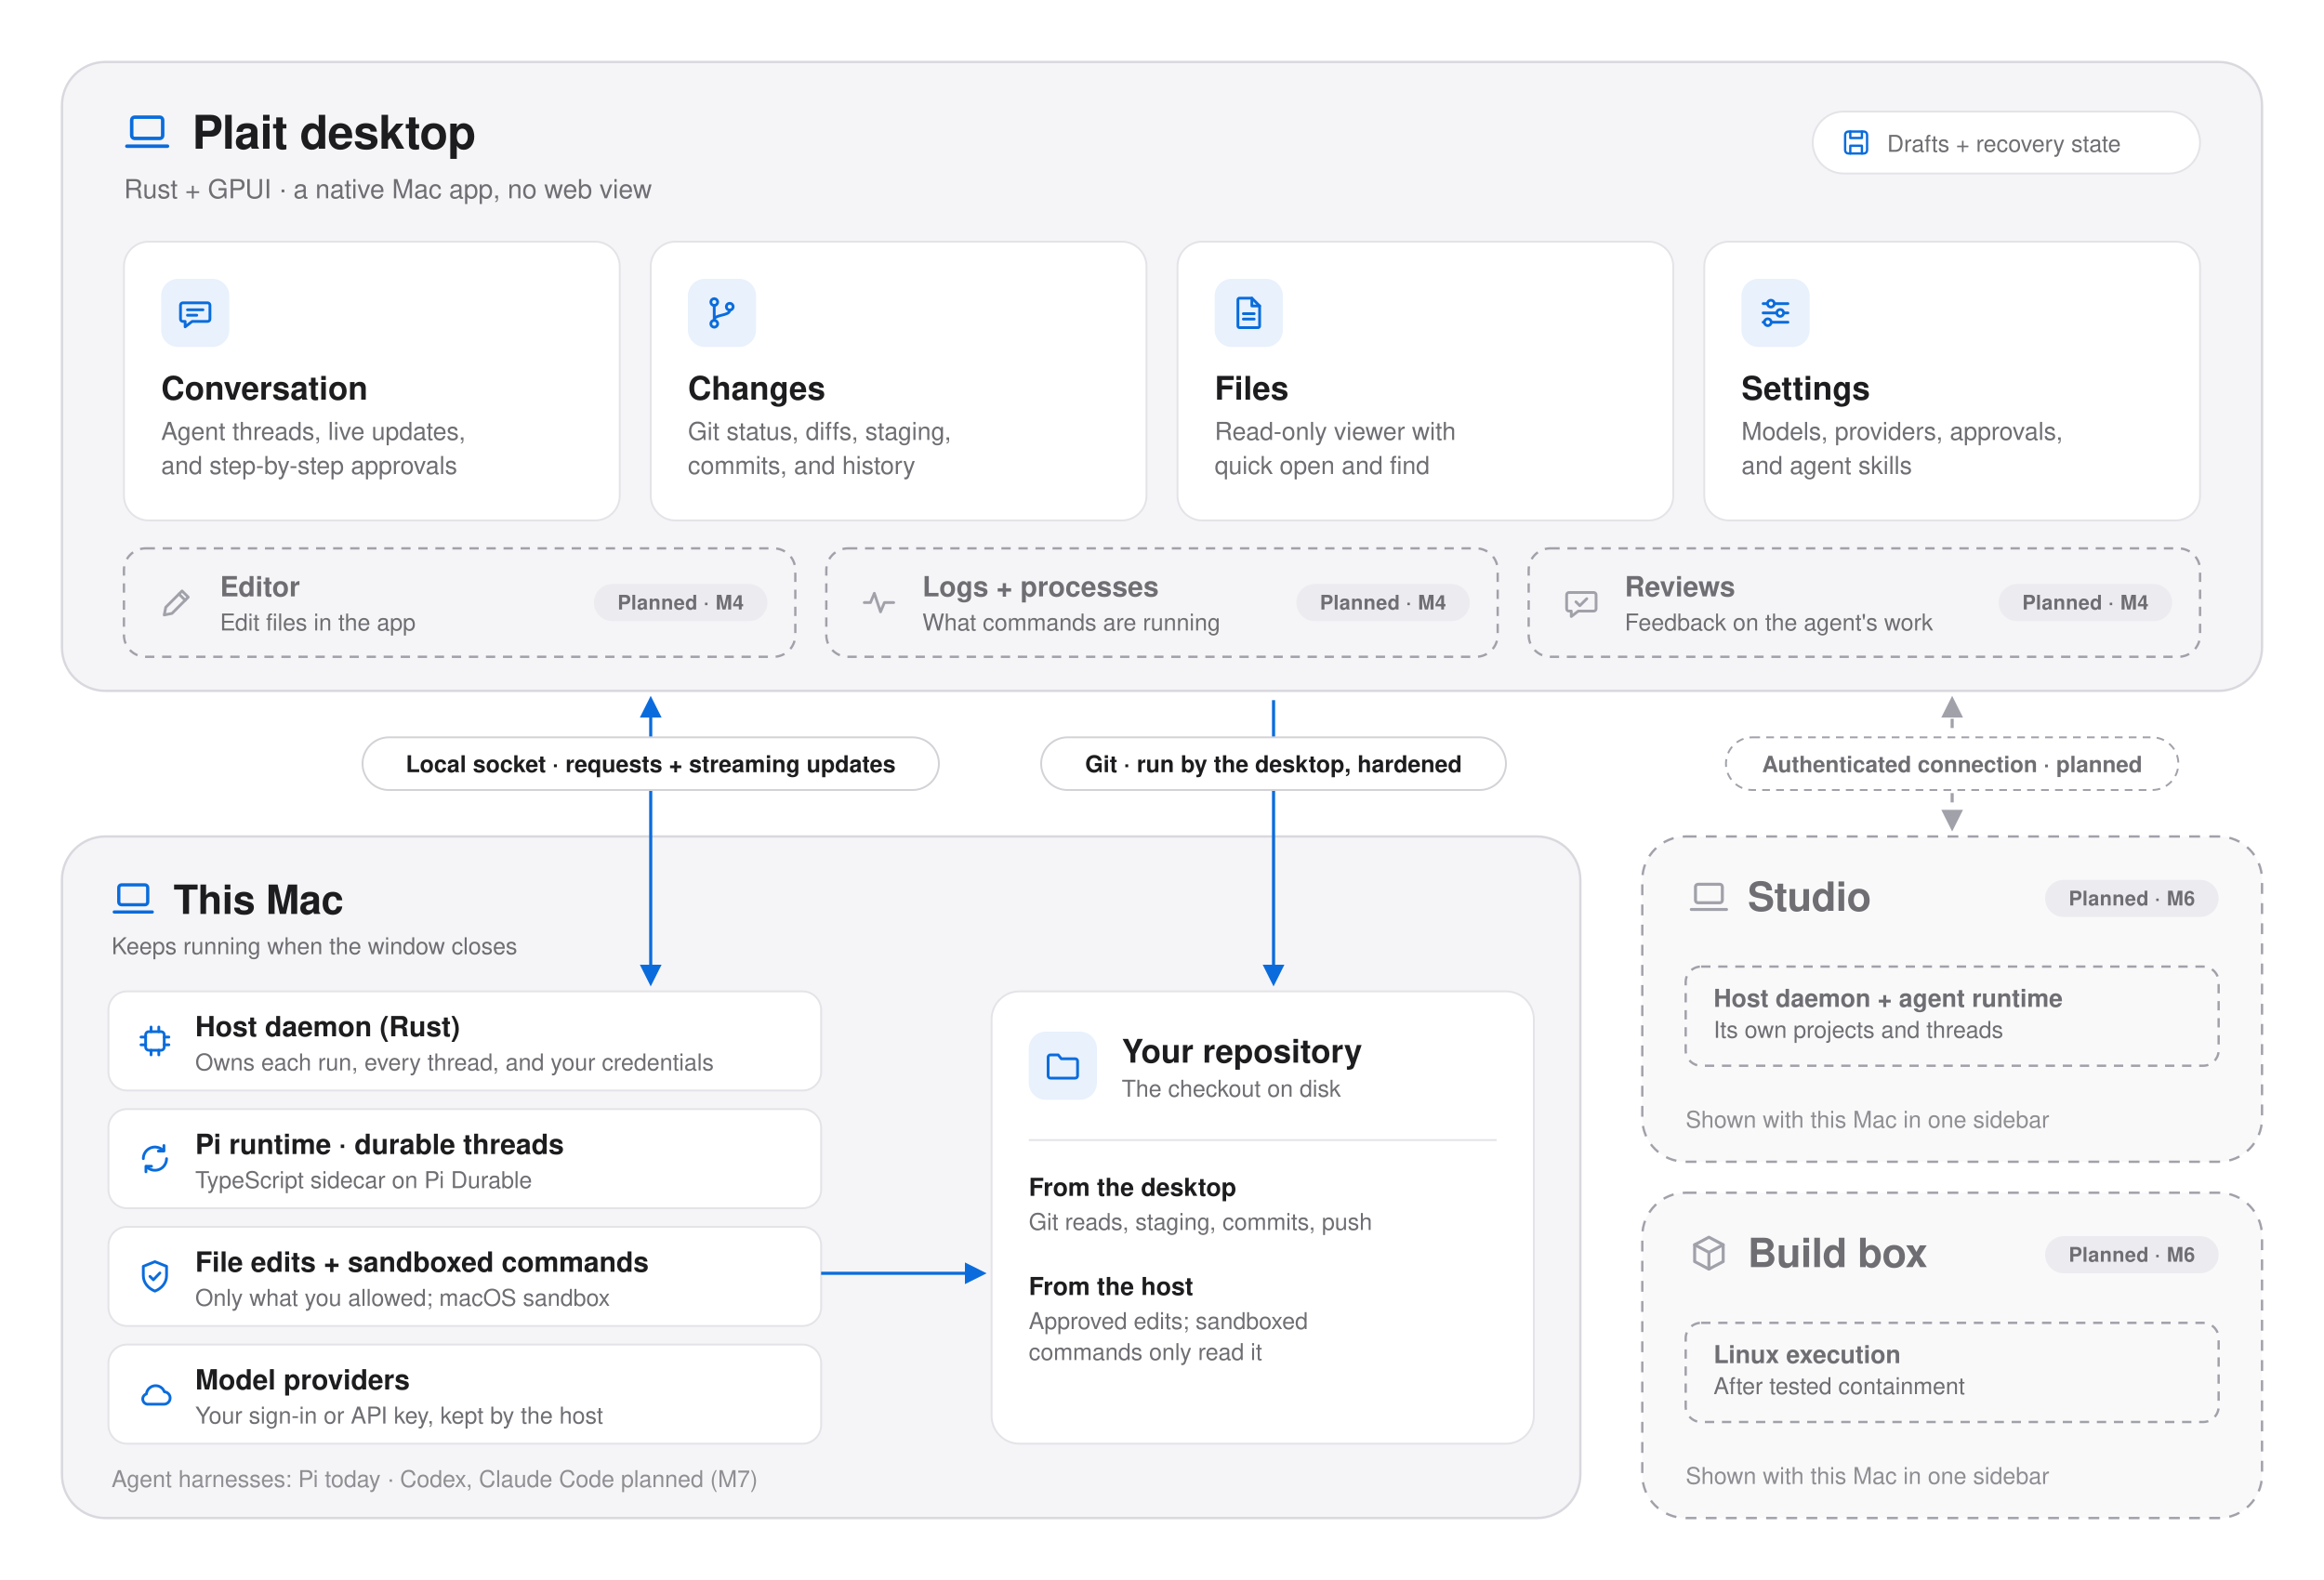
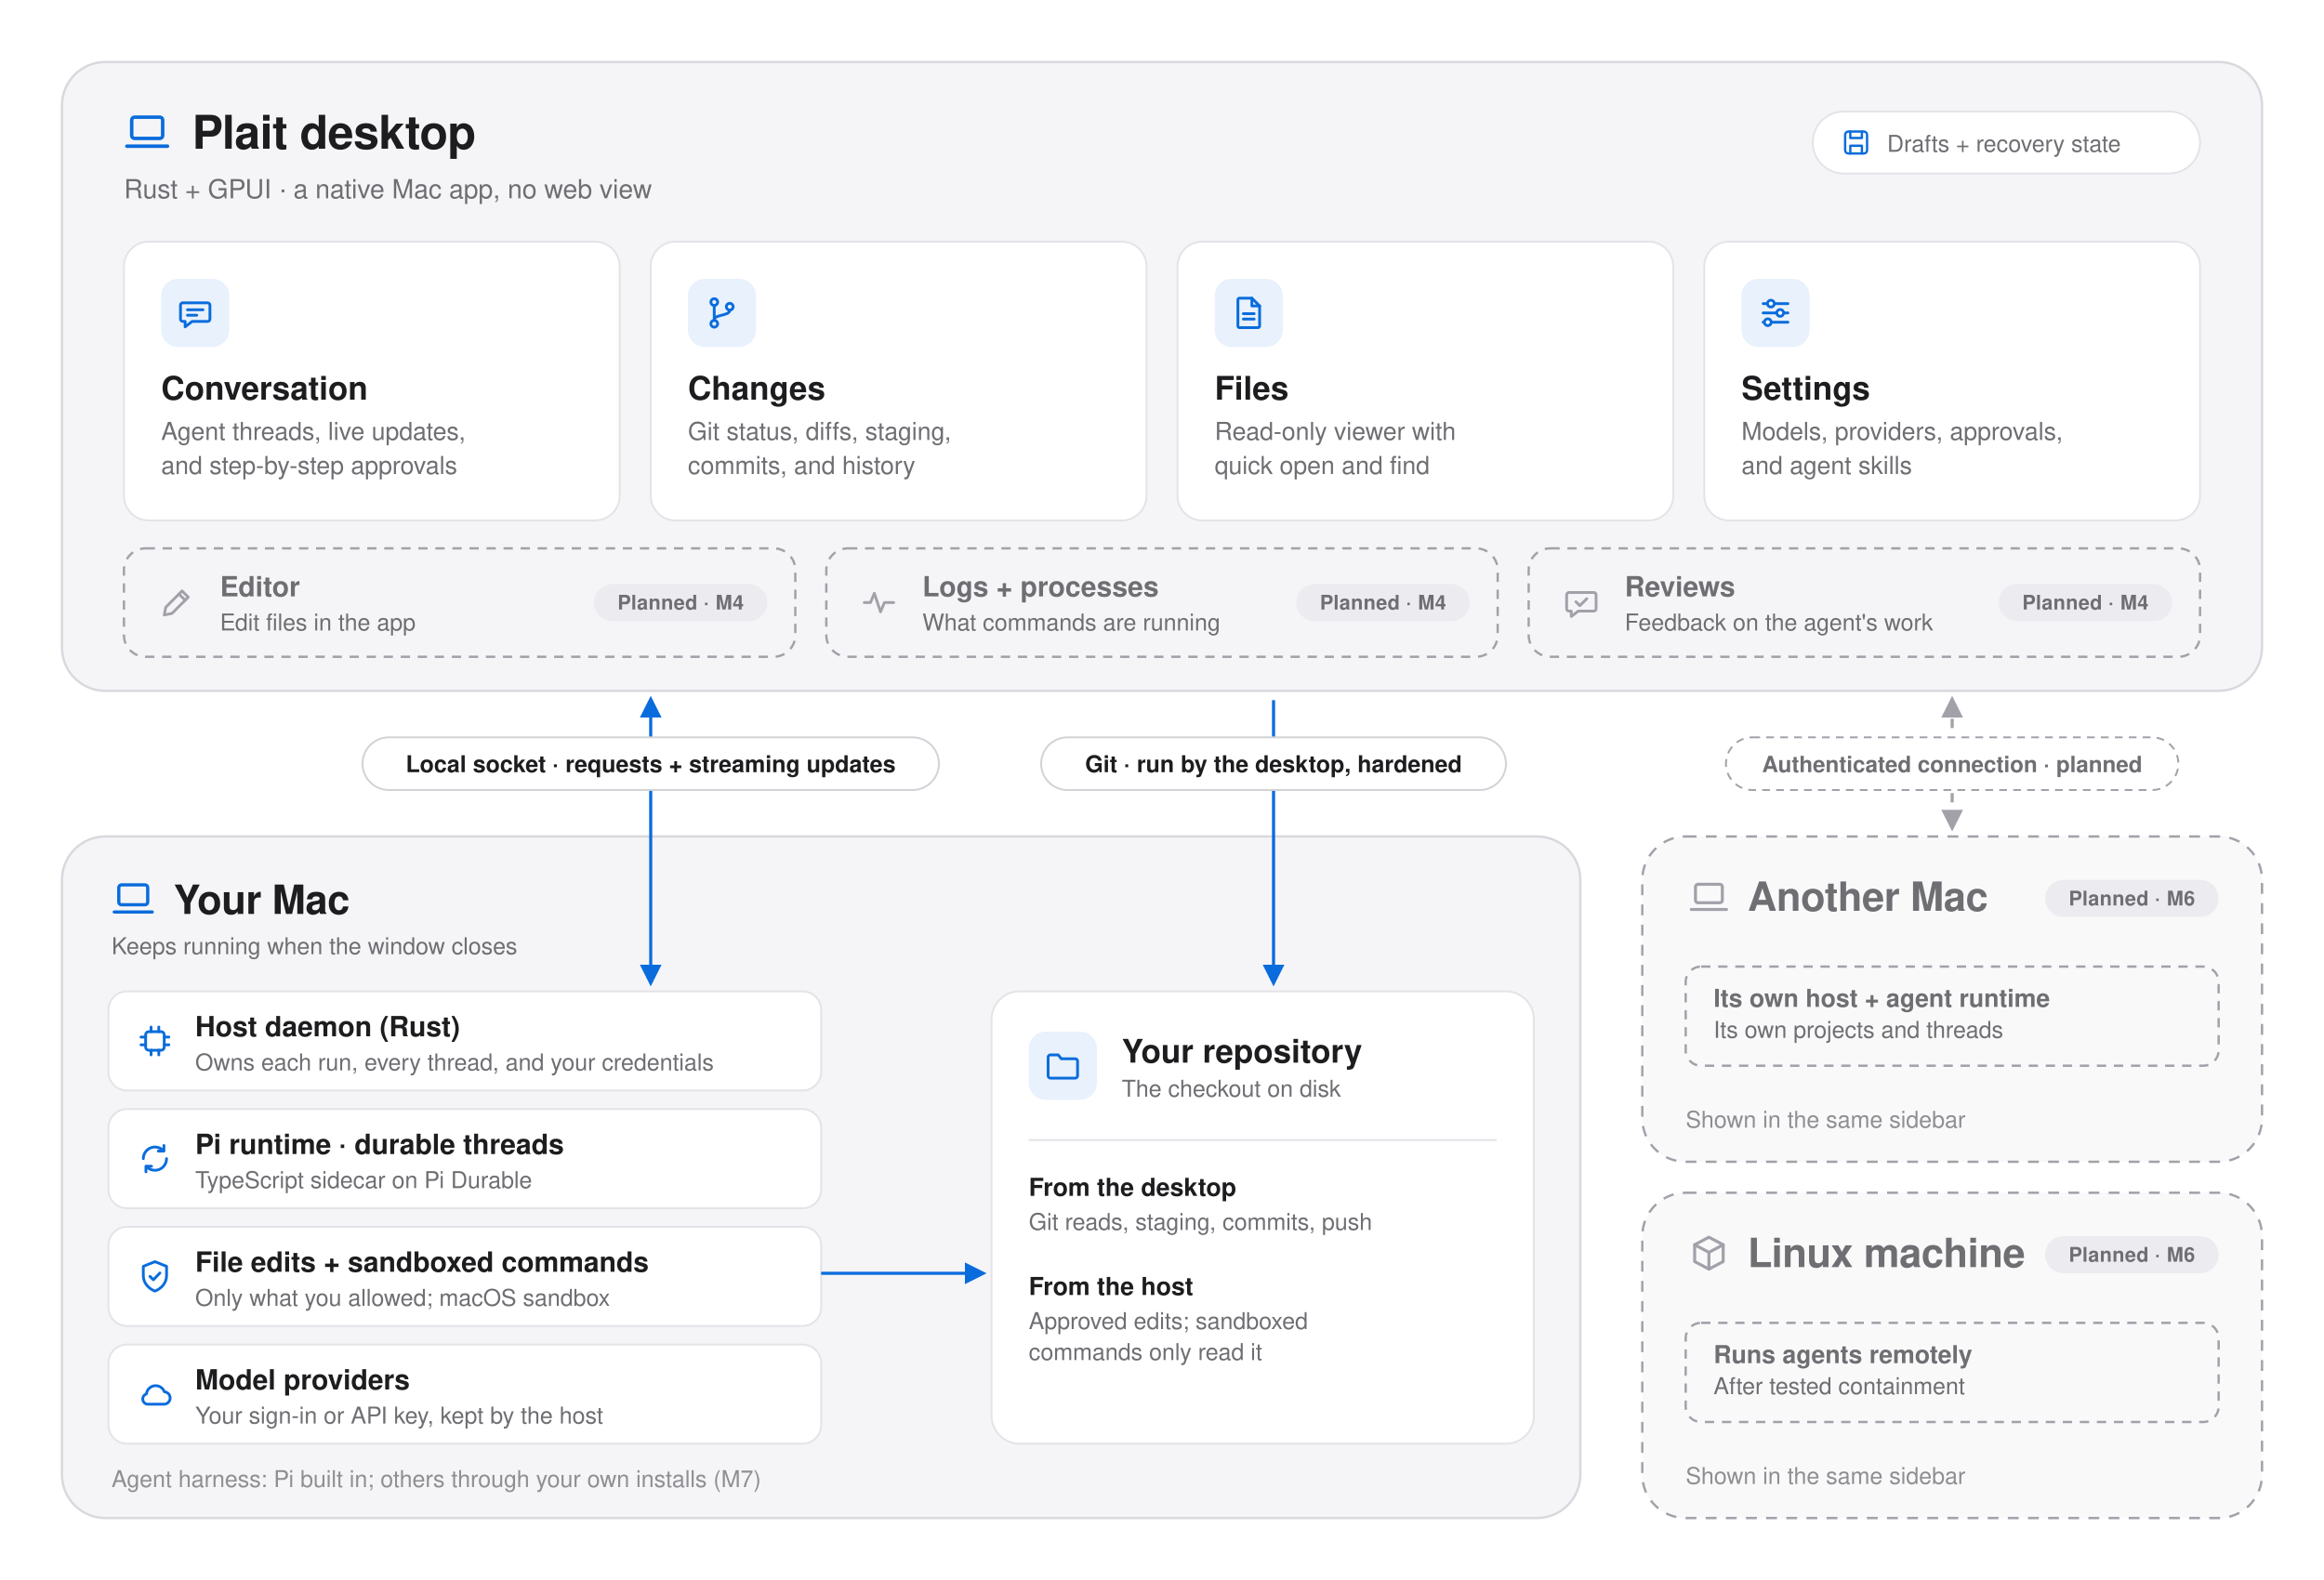
<svg xmlns="http://www.w3.org/2000/svg" viewBox="0 0 1500 1020" width="1500" height="1020" role="img" aria-labelledby="t d">
  <defs>
    <style>
text{font-family:-apple-system, BlinkMacSystemFont, "Segoe UI", Helvetica, Arial, sans-serif;fill:#1d1d1f}
.h1{font-size:30px;font-weight:700;letter-spacing:-0.3px}
.h2{font-size:26px;font-weight:700;letter-spacing:-0.2px}
.h3{font-size:21px;font-weight:600}
.h4{font-size:18px;font-weight:600}
.h5{font-size:16px;font-weight:600}
.sub{font-size:17px;fill:#6e6e73}
.body{font-size:16px;fill:#6e6e73}
.small{font-size:15px;fill:#6e6e73}
.note{font-size:15px;fill:#8e8e93}
.dimt{fill:#6e6e73}
.tagt{font-size:13px;font-weight:600;fill:#6e6e73;letter-spacing:0.2px}
.pillt{font-size:15px;font-weight:600;fill:#1d1d1f}
.pilld{font-size:14.5px;font-weight:600;fill:#6e6e73}
.panel{fill:#f5f5f7;stroke:#d8d8de;stroke-width:1.5}
.tile{fill:#ffffff;stroke:#e3e3e8;stroke-width:1.2}
.planned{fill:none;stroke:#a1a1aa;stroke-width:1.5;stroke-dasharray:6 5}
.plannedcard{fill:#f5f5f7;fill-opacity:0.5;stroke:#a1a1aa;stroke-width:1.5;stroke-dasharray:7 6}
.chipbg{fill:#e8f1fc}
.tag{fill:#ececf0}
.pill{fill:#ffffff;stroke:#d2d2d7;stroke-width:1.2}
.pilldash{fill:#ffffff;stroke:#a1a1aa;stroke-width:1.2;stroke-dasharray:5 4}
.ic{fill:none;stroke:#0a6cdc;stroke-width:1.8;stroke-linecap:round;stroke-linejoin:round}
.ic .fill{fill:#ffffff}
.dim{stroke:#a1a1aa}
.wire{fill:none;stroke:#0a6cdc;stroke-width:2}
.wiredash{fill:none;stroke:#a1a1aa;stroke-width:2;stroke-dasharray:6 6}
.arrow{fill:#0a6cdc}
.arrowd{fill:#a1a1aa}
</style>
    <marker id="ah" viewBox="0 0 10 10" refX="8" refY="5" markerWidth="7" markerHeight="7" orient="auto-start-reverse">
      <path d="M0 0L10 5L0 10z" class="arrow" />
    </marker>
    <marker id="ahd" viewBox="0 0 10 10" refX="8" refY="5" markerWidth="7" markerHeight="7" orient="auto-start-reverse">
      <path d="M0 0L10 5L0 10z" class="arrowd" />
    </marker>
  </defs>
  <rect width="1500" height="1020" fill="#ffffff" />
  <rect x="40" y="40" width="1420" height="406" rx="28" class="panel" />
  <g class="ic" transform="translate(80 70) scale(1.25)">
    <rect x="4" y="4.5" width="16" height="11" rx="1.5" />
    <path d="M1.5 19.5h21" />
  </g>
  <text x="124" y="96" class="h1">Plait desktop</text>
  <text x="80" y="128" class="sub">Rust + GPUI · a native Mac app, no web view</text>
  <rect x="1170" y="72" width="250" height="40" rx="20" class="tile" />
  <g class="ic" transform="translate(1188 82) scale(0.8333)">
    <rect x="3.5" y="3.5" width="17" height="17" rx="2.5" />
    <path d="M7.5 3.5v5h9v-5M7.5 20.5v-6h9v6" />
  </g>
  <text x="1218" y="98" class="small">Drafts + recovery state</text>
  <rect x="80" y="156" width="320" height="180" rx="16" class="tile" />
  <rect x="104" y="180" width="44" height="44" rx="11" class="chipbg" />
  <g class="ic" transform="translate(114 190) scale(1)">
    <path d="M4 5.5h16a1.5 1.5 0 0 1 1.5 1.5v9a1.5 1.5 0 0 1-1.5 1.5H10l-4.5 3.5V17.5H4A1.5 1.5 0 0 1 2.5 16V7A1.5 1.5 0 0 1 4 5.5z" />
    <path d="M7 10h10M7 13.5h6" />
  </g>
  <text x="104" y="258" class="h3">Conversation</text>
  <text x="104" y="284" class="body">Agent threads, live updates,</text>
  <text x="104" y="306" class="body">and step-by-step approvals</text>
  <rect x="420" y="156" width="320" height="180" rx="16" class="tile" />
  <rect x="444" y="180" width="44" height="44" rx="11" class="chipbg" />
  <g class="ic" transform="translate(454 190) scale(1)">
    <circle cx="7" cy="5" r="2.2" />
    <circle cx="7" cy="19" r="2.2" />
    <circle cx="17" cy="8" r="2.2" />
    <path d="M7 7.2v9.6M17 10.2c0 4-10 2.5-10 6.4" />
  </g>
  <text x="444" y="258" class="h3">Changes</text>
  <text x="444" y="284" class="body">Git status, diffs, staging,</text>
  <text x="444" y="306" class="body">commits, and history</text>
  <rect x="760" y="156" width="320" height="180" rx="16" class="tile" />
  <rect x="784" y="180" width="44" height="44" rx="11" class="chipbg" />
  <g class="ic" transform="translate(794 190) scale(1)">
    <path d="M6 2.5h8l5 5v13a1 1 0 0 1-1 1H6a1 1 0 0 1-1-1v-17a1 1 0 0 1 1-1z" />
    <path d="M14 2.5v5h5M8.5 12.5h7M8.5 16h7" />
  </g>
  <text x="784" y="258" class="h3">Files</text>
  <text x="784" y="284" class="body">Read-only viewer with</text>
  <text x="784" y="306" class="body">quick open and find</text>
  <rect x="1100" y="156" width="320" height="180" rx="16" class="tile" />
  <rect x="1124" y="180" width="44" height="44" rx="11" class="chipbg" />
  <g class="ic" transform="translate(1134 190) scale(1)">
    <path d="M4 6h16M4 12h16M4 18h16" />
    <circle cx="9" cy="6" r="2.2" class="fill" />
    <circle cx="15" cy="12" r="2.2" class="fill" />
    <circle cx="7" cy="18" r="2.2" class="fill" />
  </g>
  <text x="1124" y="258" class="h3">Settings</text>
  <text x="1124" y="284" class="body">Models, providers, approvals,</text>
  <text x="1124" y="306" class="body">and agent skills</text>
  <rect x="80.0" y="354" width="433.333" height="70" rx="14" class="planned" />
  <g class="ic dim" transform="translate(102.0 377.0) scale(1)">
    <path d="M15.5 4.5l4 4L9 19l-5 1 1-5z" />
    <path d="M13.5 6.5l4 4" />
  </g>
  <text x="142.0" y="385" class="h4 dimt">Editor</text>
  <text x="142.0" y="407" class="small">Edit files in the app</text>
  <rect x="383.333" y="377.0" width="112" height="24" rx="12" class="tag" />
  <text x="439.333" y="393.5" class="tagt" text-anchor="middle">Planned · M4</text>
  <rect x="533.333" y="354" width="433.333" height="70" rx="14" class="planned" />
  <g class="ic dim" transform="translate(555.3333 377.0) scale(1)">
    <path d="M2.5 12h4l2.5-6 4 12 2.5-6h6" />
  </g>
  <text x="595.333" y="385" class="h4 dimt">Logs + processes</text>
  <text x="595.333" y="407" class="small">What commands are running</text>
  <rect x="836.667" y="377.0" width="112" height="24" rx="12" class="tag" />
  <text x="892.667" y="393.5" class="tagt" text-anchor="middle">Planned · M4</text>
  <rect x="986.667" y="354" width="433.333" height="70" rx="14" class="planned" />
  <g class="ic dim" transform="translate(1008.667 377.0) scale(1)">
    <path d="M4 5.5h16a1.5 1.5 0 0 1 1.5 1.5v9a1.5 1.5 0 0 1-1.5 1.5H10l-4.5 3.5V17.5H4A1.5 1.5 0 0 1 2.5 16V7A1.5 1.5 0 0 1 4 5.5z" />
    <path d="M8.5 11.5l2.5 2.5 4.5-4.5" />
  </g>
  <text x="1048.667" y="385" class="h4 dimt">Reviews</text>
  <text x="1048.667" y="407" class="small">Feedback on the agent's work</text>
  <rect x="1290.0" y="377.0" width="112" height="24" rx="12" class="tag" />
  <text x="1346.0" y="393.5" class="tagt" text-anchor="middle">Planned · M4</text>
  <rect x="40" y="540" width="980" height="440" rx="28" class="panel" />
  <g class="ic" transform="translate(72 566) scale(1.1667)">
    <rect x="4" y="4.5" width="16" height="11" rx="1.5" />
    <path d="M1.5 19.5h21" />
  </g>
-   <text x="112" y="590" class="h2">This Mac</text>
+   <text x="112" y="590" class="h2">Your Mac</text>
  <text x="72" y="616" class="small">Keeps running when the window closes</text>
  <rect x="70" y="640" width="460" height="64" rx="12" class="tile" />
  <g class="ic" transform="translate(88 660.0) scale(1)">
    <rect x="6" y="6" width="12" height="12" rx="2" />
    <path d="M9.5 3v3M14.5 3v3M9.5 18v3M14.5 18v3M3 9.5h3M3 14.5h3M18 9.5h3M18 14.5h3" />
  </g>
  <text x="126" y="669" class="h4">Host daemon (Rust)</text>
  <text x="126" y="691" class="small">Owns each run, every thread, and your credentials</text>
  <rect x="70" y="716" width="460" height="64" rx="12" class="tile" />
  <g class="ic" transform="translate(88 736.0) scale(1)">
    <path d="M19.5 12a7.5 7.5 0 0 1-13 5.1" />
    <path d="M4.5 12a7.5 7.5 0 0 1 13-5.1" />
    <path d="M17.8 3.5v3.6h-3.6M6.2 20.5v-3.6h3.6" />
  </g>
  <text x="126" y="745" class="h4">Pi runtime · durable threads</text>
  <text x="126" y="767" class="small">TypeScript sidecar on Pi Durable</text>
  <rect x="70" y="792" width="460" height="64" rx="12" class="tile" />
  <g class="ic" transform="translate(88 812.0) scale(1)">
    <path d="M12 2.5l7.5 3v6c0 4.6-3.2 8.3-7.5 10-4.3-1.7-7.5-5.4-7.5-10v-6z" />
    <path d="M8.8 12l2.2 2.2 4.2-4.4" />
  </g>
  <text x="126" y="821" class="h4">File edits + sandboxed commands</text>
  <text x="126" y="843" class="small">Only what you allowed; macOS sandbox</text>
  <rect x="70" y="868" width="460" height="64" rx="12" class="tile" />
  <g class="ic" transform="translate(88 888.0) scale(1)">
    <path d="M7 18.5h10.5a4 4 0 0 0 .6-8 6 6 0 0 0-11.6 1.4A3.4 3.4 0 0 0 7 18.5z" />
  </g>
  <text x="126" y="897" class="h4">Model providers</text>
  <text x="126" y="919" class="small">Your sign-in or API key, kept by the host</text>
-   <text x="72" y="960" class="note">Agent harnesses: Pi today · Codex, Claude Code planned (M7)</text>
+   <text x="72" y="960" class="note">Agent harness: Pi built in; others through your own installs (M7)</text>
  <rect x="640" y="640" width="350" height="292" rx="18" class="tile" />
  <rect x="664" y="666" width="44" height="44" rx="11" class="chipbg" />
  <g class="ic" transform="translate(674 676) scale(1)">
    <path d="M2.5 6.5a1.5 1.5 0 0 1 1.5-1.5h5l2 2.5h9a1.5 1.5 0 0 1 1.5 1.5v9.5a1.5 1.5 0 0 1-1.5 1.5H4a1.5 1.5 0 0 1-1.5-1.5z" />
  </g>
  <text x="724" y="686" class="h3">Your repository</text>
  <text x="724" y="708" class="small">The checkout on disk</text>
  <path d="M664 736H966" stroke="#e3e3e8" stroke-width="1.2" />
  <text x="664" y="772" class="h5">From the desktop</text>
  <text x="664" y="794" class="small">Git reads, staging, commits, push</text>
  <text x="664" y="836" class="h5">From the host</text>
  <text x="664" y="858" class="small">Approved edits; sandboxed</text>
  <text x="664" y="878" class="small">commands only read it</text>
  <path d="M420 452V634" class="wire" marker-start="url(#ah)" marker-end="url(#ah)" />
  <path d="M822 452V634" class="wire" marker-end="url(#ah)" />
  <path d="M1260 452V534" class="wiredash" marker-start="url(#ahd)" marker-end="url(#ahd)" />
  <path d="M530 822H634" class="wire" marker-end="url(#ah)" />
  <rect x="234.0" y="476" width="372" height="34" rx="17" class="pill" />
  <text x="420" y="498.5" class="pillt" text-anchor="middle">Local socket · requests + streaming updates</text>
  <rect x="672.0" y="476" width="300" height="34" rx="17" class="pill" />
  <text x="822" y="498.5" class="pillt" text-anchor="middle">Git · run by the desktop, hardened</text>
  <rect x="1114.0" y="476" width="292" height="34" rx="17" class="pilldash" />
  <text x="1260" y="498.5" class="pilld" text-anchor="middle">Authenticated connection · planned</text>
  <rect x="1060" y="540" width="400" height="210" rx="28" class="plannedcard" />
  <g class="ic dim" transform="translate(1090 566) scale(1.0833)">
    <rect x="4" y="4.5" width="16" height="11" rx="1.5" />
    <path d="M1.5 19.5h21" />
  </g>
-   <text x="1128" y="588" class="h2 dimt">Studio</text>
+   <text x="1128" y="588" class="h2 dimt">Another Mac</text>
  <rect x="1320" y="568" width="112" height="24" rx="12" class="tag" />
  <text x="1376.0" y="584.5" class="tagt" text-anchor="middle">Planned · M6</text>
  <rect x="1088" y="624" width="344" height="64" rx="10" class="planned" />
-   <text x="1106" y="650" class="h5 dimt">Host daemon + agent runtime</text>
+   <text x="1106" y="650" class="h5 dimt">Its own host + agent runtime</text>
  <text x="1106" y="670" class="small">Its own projects and threads</text>
-   <text x="1088" y="728" class="note">Shown with this Mac in one sidebar</text>
+   <text x="1088" y="728" class="note">Shown in the same sidebar</text>
  <rect x="1060" y="770" width="400" height="210" rx="28" class="plannedcard" />
  <g class="ic dim" transform="translate(1090 796) scale(1.0833)">
    <path d="M12 2.5l8.5 4.5v10L12 21.5 3.5 17V7z" />
    <path d="M3.5 7L12 11.5 20.5 7M12 11.5v10" />
  </g>
-   <text x="1128" y="818" class="h2 dimt">Build box</text>
+   <text x="1128" y="818" class="h2 dimt">Linux machine</text>
  <rect x="1320" y="798" width="112" height="24" rx="12" class="tag" />
  <text x="1376.0" y="814.5" class="tagt" text-anchor="middle">Planned · M6</text>
  <rect x="1088" y="854" width="344" height="64" rx="10" class="planned" />
-   <text x="1106" y="880" class="h5 dimt">Linux execution</text>
+   <text x="1106" y="880" class="h5 dimt">Runs agents remotely</text>
  <text x="1106" y="900" class="small">After tested containment</text>
-   <text x="1088" y="958" class="note">Shown with this Mac in one sidebar</text>
+   <text x="1088" y="958" class="note">Shown in the same sidebar</text>
</svg>
